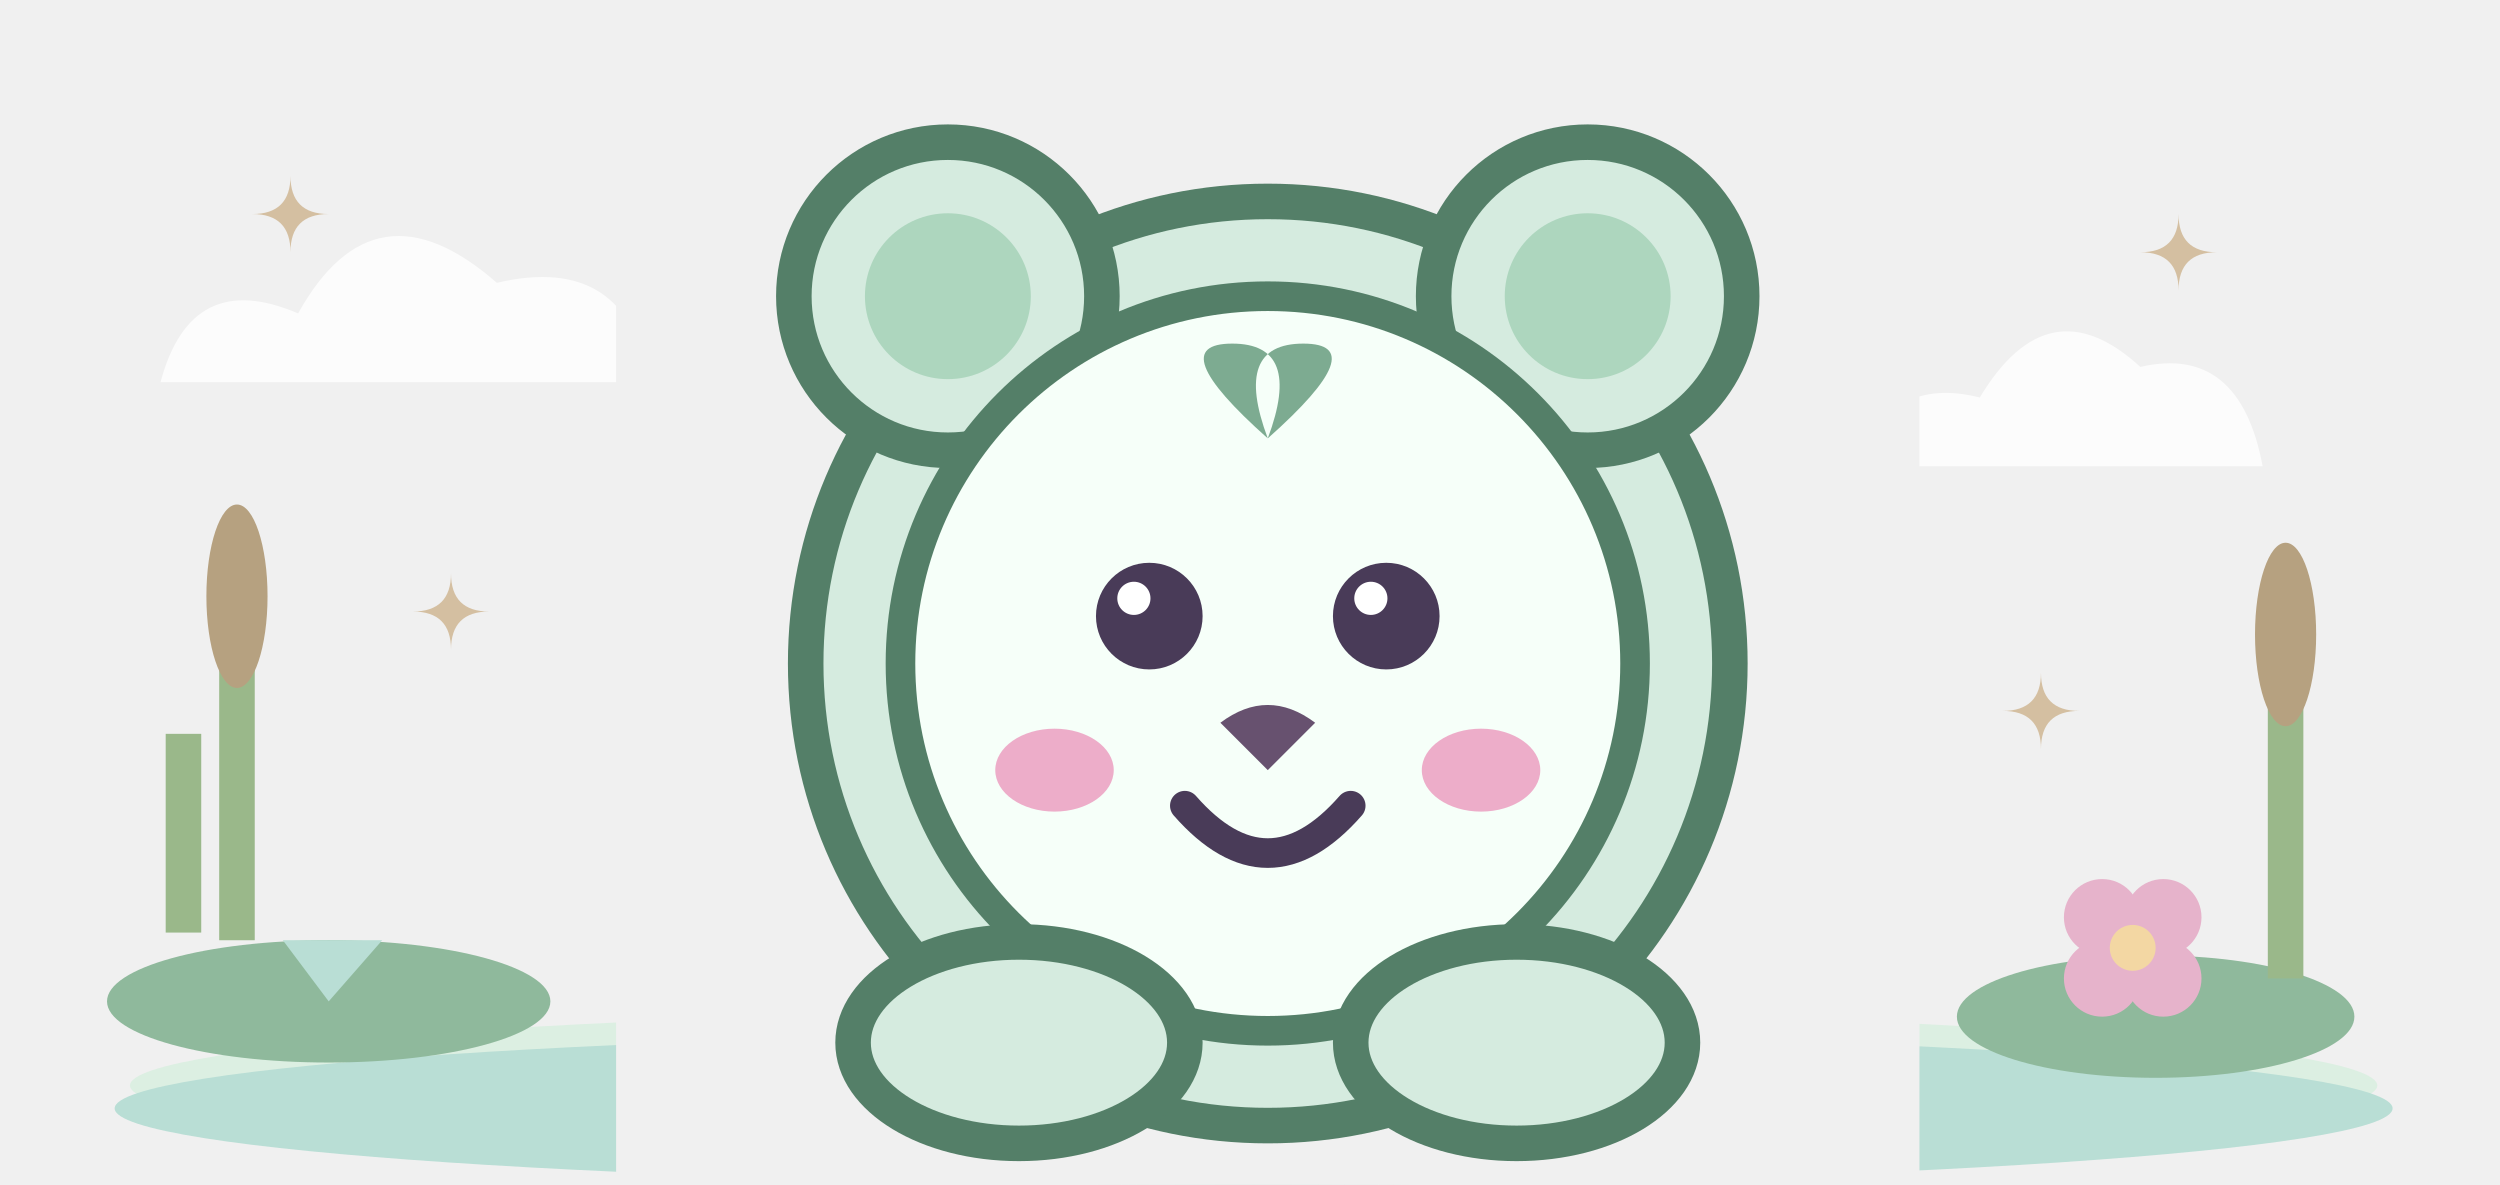
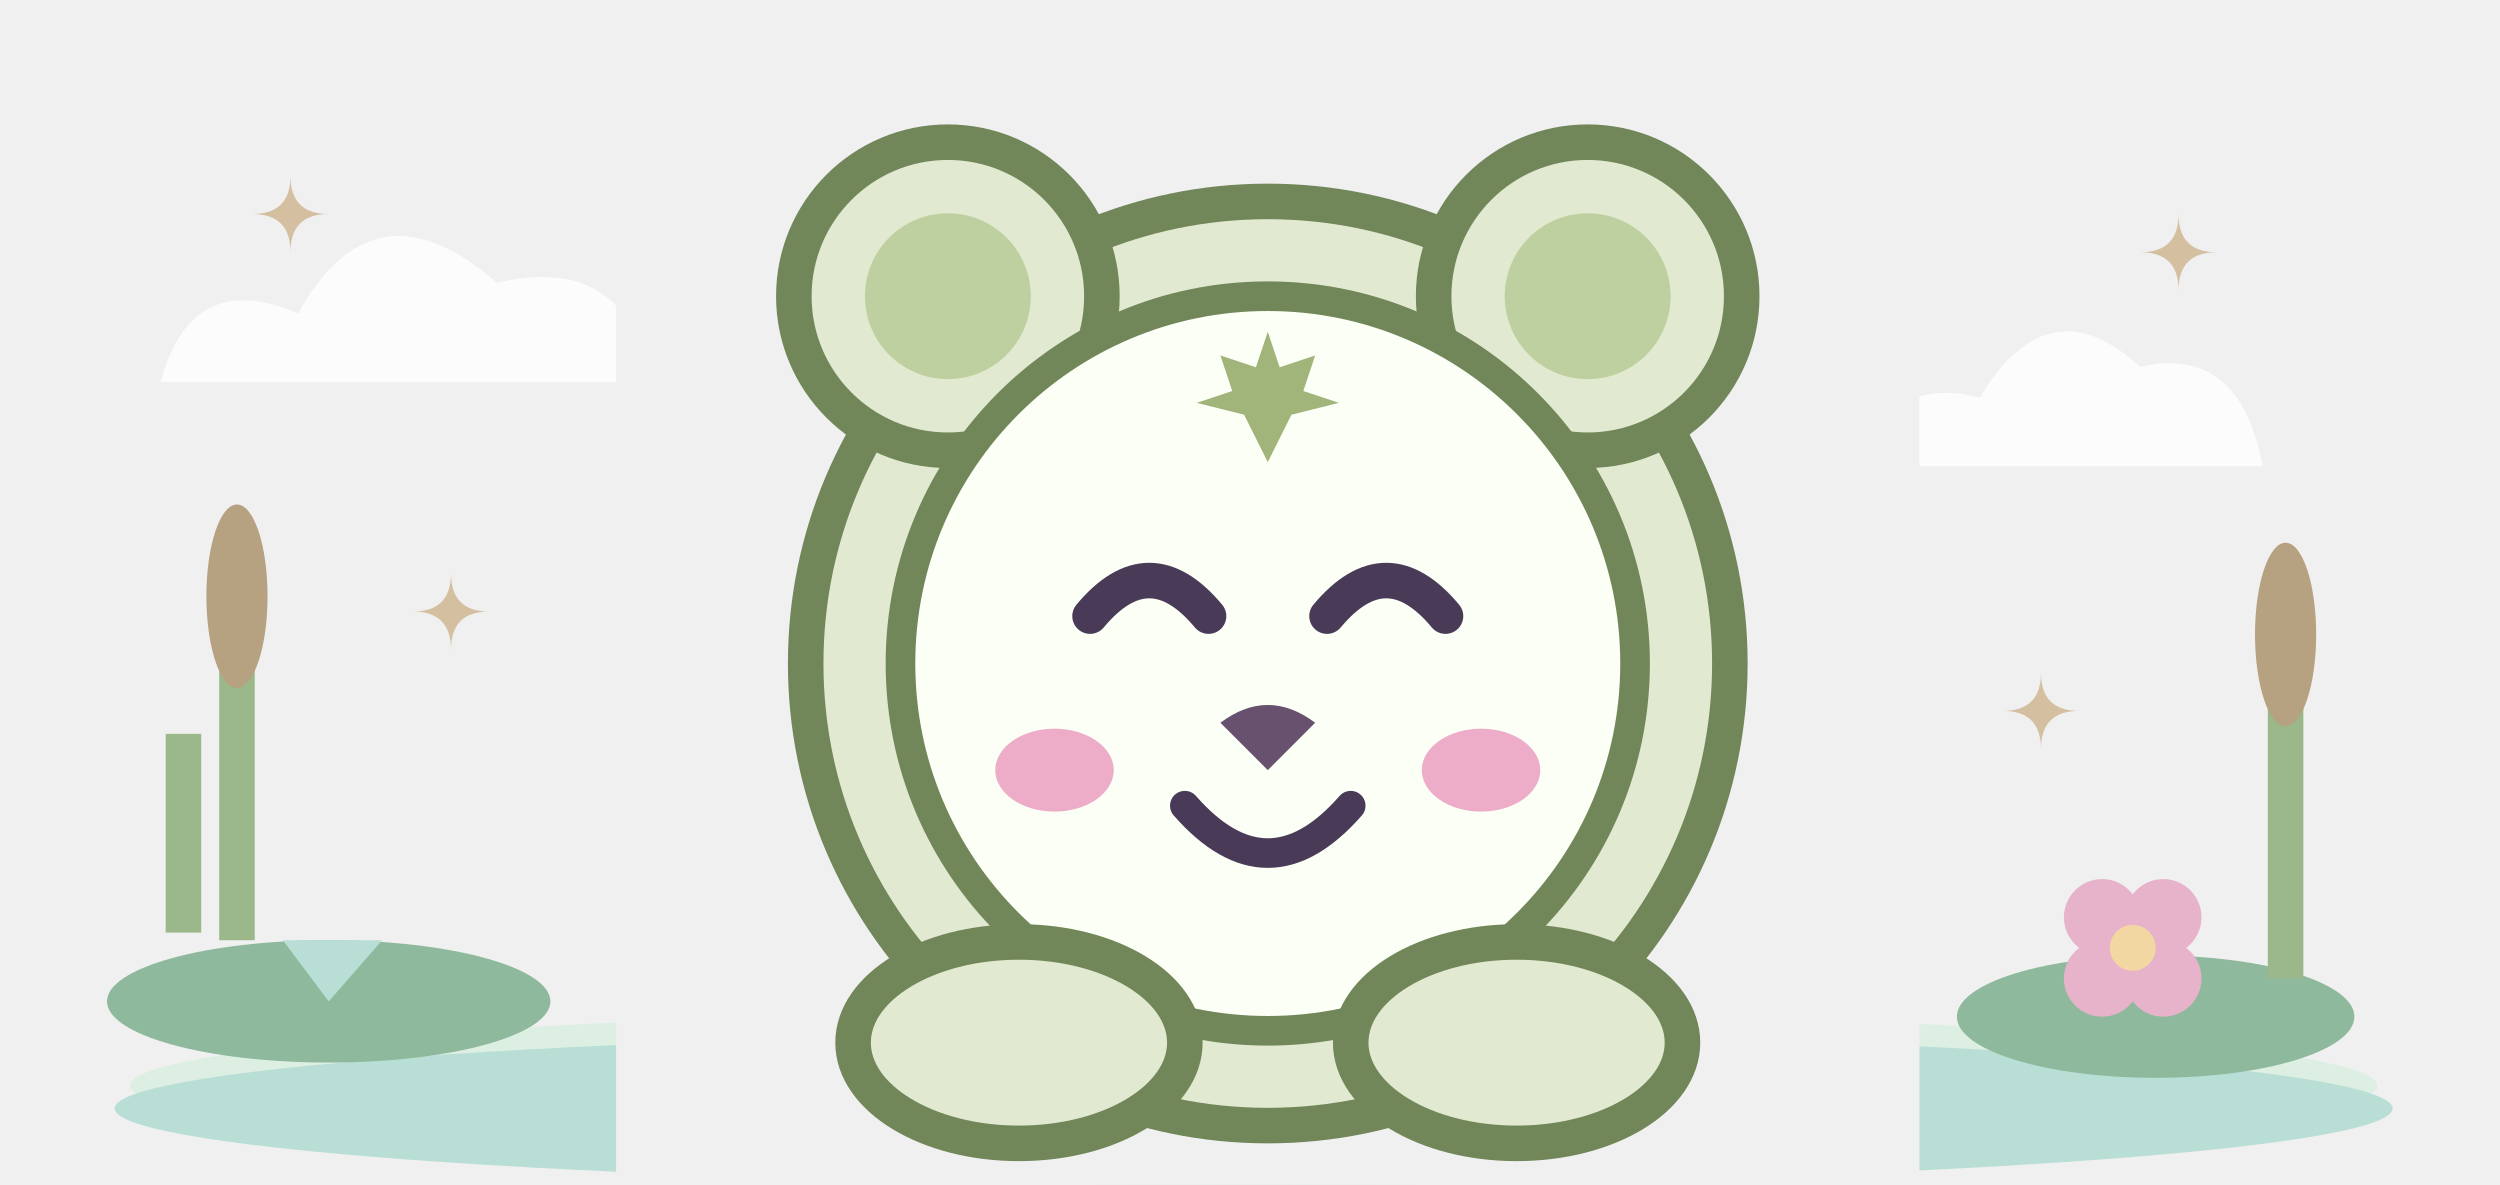
<svg xmlns="http://www.w3.org/2000/svg" width="211" height="100" viewBox="0 0 211 100" fill="none">
  <defs>
    <mask id="pl-cozy-clear">
      <rect width="211" height="100" fill="white" />
      <rect x="52" y="0" width="110" height="100" fill="black" />
    </mask>
  </defs>
  <g mask="url(#pl-cozy-clear)">
    <path d="M105.806 98.064C158.184 98.064 200.645 95.176 200.645 91.613C200.645 88.05 158.184 85.161 105.806 85.161C53.428 85.161 10.968 88.05 10.968 91.613C10.968 95.176 53.428 98.064 105.806 98.064Z" fill="#DCEFE2" />
    <path opacity="0.8" d="M13.548 32.258C15.269 25.806 19.14 23.871 25.161 26.452C29.462 18.71 35.054 17.849 41.935 23.871C49.247 22.151 53.548 24.946 54.839 32.258H13.548ZM156.774 39.355C158.495 34.194 161.935 32.258 167.097 33.548C170.968 27.097 175.484 26.237 180.645 30.968C186.237 29.677 189.677 32.473 190.968 39.355H156.774Z" fill="white" />
    <path d="M24.516 14.839C24.516 16.989 23.441 18.065 21.29 18.065C23.441 18.065 24.516 19.14 24.516 21.291C24.516 19.14 25.591 18.065 27.742 18.065C25.591 18.065 24.516 16.989 24.516 14.839Z" fill="#D4BFA1" />
    <path d="M183.871 18.064C183.871 20.215 182.796 21.29 180.645 21.29C182.796 21.29 183.871 22.366 183.871 24.516C183.871 22.366 184.946 21.29 187.097 21.29C184.946 21.29 183.871 20.215 183.871 18.064Z" fill="#D4BFA1" />
    <path d="M172.258 56.774C172.258 58.925 171.183 60 169.032 60C171.183 60 172.258 61.075 172.258 63.226C172.258 61.075 173.333 60 175.484 60C173.333 60 172.258 58.925 172.258 56.774Z" fill="#D4BFA1" />
    <path d="M38.065 48.387C38.065 50.538 36.989 51.613 34.839 51.613C36.989 51.613 38.065 52.688 38.065 54.839C38.065 52.688 39.14 51.613 41.29 51.613C39.14 51.613 38.065 50.538 38.065 48.387Z" fill="#D4BFA1" />
    <path d="M105.806 100C158.897 100 201.935 97.111 201.935 93.548C201.935 89.985 158.897 87.097 105.806 87.097C52.716 87.097 9.677 89.985 9.677 93.548C9.677 97.111 52.716 100 105.806 100Z" fill="#B9DED5" />
    <path d="M27.742 89.678C38.075 89.678 46.452 87.367 46.452 84.516C46.452 81.666 38.075 79.355 27.742 79.355C17.409 79.355 9.032 81.666 9.032 84.516C9.032 87.367 17.409 89.678 27.742 89.678Z" fill="#8FB99C" />
    <path d="M27.742 84.516L23.871 79.355H32.258L27.742 84.516Z" fill="#B9DED5" />
    <path d="M181.935 90.968C191.2 90.968 198.71 88.657 198.71 85.806C198.71 82.956 191.2 80.645 181.935 80.645C172.671 80.645 165.161 82.956 165.161 85.806C165.161 88.657 172.671 90.968 181.935 90.968Z" fill="#8FB99C" />
    <path d="M177.419 80.645C179.201 80.645 180.645 79.201 180.645 77.419C180.645 75.638 179.201 74.193 177.419 74.193C175.638 74.193 174.194 75.638 174.194 77.419C174.194 79.201 175.638 80.645 177.419 80.645Z" fill="#E6B3CB" />
    <path d="M182.581 80.645C184.362 80.645 185.806 79.201 185.806 77.419C185.806 75.638 184.362 74.193 182.581 74.193C180.799 74.193 179.355 75.638 179.355 77.419C179.355 79.201 180.799 80.645 182.581 80.645Z" fill="#E6B3CB" />
    <path d="M177.419 85.806C179.201 85.806 180.645 84.362 180.645 82.58C180.645 80.799 179.201 79.355 177.419 79.355C175.638 79.355 174.194 80.799 174.194 82.58C174.194 84.362 175.638 85.806 177.419 85.806Z" fill="#E6B3CB" />
    <path d="M182.581 85.806C184.362 85.806 185.806 84.362 185.806 82.58C185.806 80.799 184.362 79.355 182.581 79.355C180.799 79.355 179.355 80.799 179.355 82.58C179.355 84.362 180.799 85.806 182.581 85.806Z" fill="#E6B3CB" />
    <path d="M180 81.935C181.069 81.935 181.936 81.069 181.936 80C181.936 78.931 181.069 78.064 180 78.064C178.931 78.064 178.065 78.931 178.065 80C178.065 81.069 178.931 81.935 180 81.935Z" fill="#F3D7A3" />
    <path d="M20 79.355V49.677V79.355ZM15.484 78.71V61.935V78.71ZM192.903 82.581V52.903V82.581Z" fill="black" />
    <path d="M20 79.355V49.677M15.484 78.71V61.935M192.903 82.581V52.903" stroke="#9AB88A" stroke-width="3" />
    <path d="M20 58.064C21.425 58.064 22.581 54.598 22.581 50.322C22.581 46.047 21.425 42.581 20 42.581C18.575 42.581 17.419 46.047 17.419 50.322C17.419 54.598 18.575 58.064 20 58.064Z" fill="#B6A180" />
    <path d="M192.903 61.291C194.328 61.291 195.484 57.824 195.484 53.549C195.484 49.273 194.328 45.807 192.903 45.807C191.478 45.807 190.323 49.273 190.323 53.549C190.323 57.824 191.478 61.291 192.903 61.291Z" fill="#B6A180" />
    <path d="M89.677 43.871C96.804 43.871 102.581 38.094 102.581 30.968C102.581 23.841 96.804 18.064 89.677 18.064C82.551 18.064 76.774 23.841 76.774 30.968C76.774 38.094 82.551 43.871 89.677 43.871Z" fill="#ACD8BB" />
    <path d="M123.226 43.871C130.352 43.871 136.129 38.094 136.129 30.968C136.129 23.841 130.352 18.064 123.226 18.064C116.1 18.064 110.323 23.841 110.323 30.968C110.323 38.094 116.1 43.871 123.226 43.871Z" fill="#ACD8BB" />
    <path d="M76.774 41.29C79.785 28.817 89.892 22.581 107.097 22.581C124.301 22.581 134.409 28.817 137.419 41.29C143.441 49.892 145.806 60.43 144.516 72.903C143.656 88.387 131.183 96.129 107.097 96.129C81.29 96.129 68.172 88.387 67.742 72.903C66.452 60.43 69.462 49.892 76.774 41.29Z" fill="#ACD8BB" stroke="#9B829A" stroke-width="1.5" />
    <path d="M88.387 96.774C96.226 96.774 102.581 93.308 102.581 89.032C102.581 84.757 96.226 81.29 88.387 81.29C80.548 81.29 74.194 84.757 74.194 89.032C74.194 93.308 80.548 96.774 88.387 96.774Z" fill="#ACD8BB" stroke="#9B829A" stroke-width="1.2" />
    <path d="M127.097 96.774C134.936 96.774 141.29 93.308 141.29 89.032C141.29 84.757 134.936 81.29 127.097 81.29C119.258 81.29 112.903 84.757 112.903 89.032C112.903 93.308 119.258 96.774 127.097 96.774Z" fill="#ACD8BB" stroke="#9B829A" stroke-width="1.2" />
    <path d="M107.097 70.323C115.648 70.323 122.581 65.123 122.581 58.71C122.581 52.296 115.648 47.097 107.097 47.097C98.545 47.097 91.613 52.296 91.613 58.71C91.613 65.123 98.545 70.323 107.097 70.323Z" fill="#E7F7E8" />
    <path d="M104.516 55.484C106.237 53.763 107.957 53.763 109.677 55.484L107.097 58.709L104.516 55.484Z" fill="#9B829A" />
    <path d="M89.677 38.065C93.24 38.065 96.129 34.887 96.129 30.968C96.129 27.048 93.24 23.871 89.677 23.871C86.114 23.871 83.226 27.048 83.226 30.968C83.226 34.887 86.114 38.065 89.677 38.065Z" fill="#E7F7E8" />
    <path d="M123.226 38.065C126.789 38.065 129.677 34.887 129.677 30.968C129.677 27.048 126.789 23.871 123.226 23.871C119.663 23.871 116.774 27.048 116.774 30.968C116.774 34.887 119.663 38.065 123.226 38.065Z" fill="#E7F7E8" />
    <path d="M90.323 34.516C91.57 34.516 92.581 33.505 92.581 32.258C92.581 31.011 91.57 30 90.323 30C89.076 30 88.064 31.011 88.064 32.258C88.064 33.505 89.076 34.516 90.323 34.516Z" fill="#506952" />
    <path d="M122.581 34.516C123.828 34.516 124.839 33.505 124.839 32.258C124.839 31.011 123.828 30 122.581 30C121.334 30 120.323 31.011 120.323 32.258C120.323 33.505 121.334 34.516 122.581 34.516Z" fill="#506952" />
    <path d="M90.323 49.677C92.473 47.096 94.624 47.096 96.774 49.677M117.419 49.677C119.57 47.096 121.72 47.096 123.871 49.677" stroke="#69536D" stroke-width="2.5" stroke-linecap="round" />
    <path opacity="0.6" d="M88.387 61.29C91.238 61.29 93.548 60.135 93.548 58.71C93.548 57.284 91.238 56.129 88.387 56.129C85.537 56.129 83.226 57.284 83.226 58.71C83.226 60.135 85.537 61.29 88.387 61.29Z" fill="#E2A4B7" />
    <path opacity="0.6" d="M126.452 61.29C129.302 61.29 131.613 60.135 131.613 58.71C131.613 57.284 129.302 56.129 126.452 56.129C123.601 56.129 121.29 57.284 121.29 58.71C121.29 60.135 123.601 61.29 126.452 61.29Z" fill="#E2A4B7" />
    <path d="M101.935 61.935C105.376 64.946 108.817 64.946 112.258 61.935" stroke="#9B829A" stroke-width="1.6" stroke-linecap="round" />
    <path d="M105.806 76.774C105.806 76.774 92.258 69.032 94.839 62.581C96.989 59.57 100.645 59.785 105.806 63.226C110.968 59.785 114.624 59.57 116.774 62.581C118.495 66.882 114.839 71.613 105.806 76.774Z" fill="#DC9EB7" stroke="#9B829A" stroke-width="1.2" />
    <path d="M80.772 75.585C85.616 77.844 90.641 77.319 91.996 74.412C93.352 71.506 90.524 67.319 85.68 65.06C80.836 62.801 75.81 63.326 74.455 66.233C73.1 69.139 75.928 73.326 80.772 75.585Z" fill="#ACD8BB" />
    <path d="M132.777 75.585C137.62 73.326 140.449 69.139 139.093 66.233C137.738 63.326 132.713 62.801 127.869 65.06C123.025 67.319 120.197 71.506 121.552 74.412C122.907 77.319 127.933 77.844 132.777 75.585Z" fill="#ACD8BB" />
    <g opacity="0.5">
      <path d="M103.871 82.581V89.677V82.581ZM101.935 84.516H105.806H101.935ZM101.935 87.742H105.806H101.935Z" fill="black" />
      <path d="M103.871 82.581V89.677M101.935 84.516H105.806M101.935 87.742H105.806" stroke="#9B829A" stroke-width="0.8" />
    </g>
  </g>
  <g transform="translate(57 0) scale(1)">
-     <g data-cozy-mascot="true" data-companion-world="meadow">
-       <circle cx="50" cy="56" r="39" fill="#D5EBDF" stroke="#547F68" stroke-width="3" />
-       <circle cx="23" cy="25" r="13" fill="#D5EBDF" stroke="#547F68" stroke-width="3" />
-       <circle cx="23" cy="25" r="7" fill="#ADD6BE" />
-       <circle cx="77" cy="25" r="13" fill="#D5EBDF" stroke="#547F68" stroke-width="3" />
-       <circle cx="77" cy="25" r="7" fill="#ADD6BE" />
-       <circle cx="50" cy="56" r="31" fill="#F6FFF9" stroke="#547F68" stroke-width="2.5" />
-       <circle cx="40" cy="52" r="4.5" fill="#493B58" />
-       <circle cx="38.7" cy="50.5" r="1.4" fill="white" />
-       <circle cx="60" cy="52" r="4.5" fill="#493B58" />
-       <circle cx="58.7" cy="50.5" r="1.4" fill="white" />
+     <g data-cozy-mascot="true" data-companion-world="garden">
+       <circle cx="50" cy="56" r="39" fill="#E1EAD0" stroke="#718659" stroke-width="3" />
+       <circle cx="23" cy="25" r="13" fill="#E1EAD0" stroke="#718659" stroke-width="3" />
+       <circle cx="23" cy="25" r="7" fill="#BED09F" />
+       <circle cx="77" cy="25" r="13" fill="#E1EAD0" stroke="#718659" stroke-width="3" />
+       <circle cx="77" cy="25" r="7" fill="#BED09F" />
+       <circle cx="50" cy="56" r="31" fill="#FCFFF5" stroke="#718659" stroke-width="2.5" />
+       <path d="M35 52Q40 46 45 52M55 52Q60 46 65 52" stroke="#493B58" stroke-width="3" stroke-linecap="round" fill="none" />
      <ellipse cx="32" cy="65" rx="5" ry="3.5" fill="#EDADC9" />
      <ellipse cx="68" cy="65" rx="5" ry="3.5" fill="#EDADC9" />
      <path d="M46 61Q50 58 54 61L50 65Z" fill="#67516F" />
      <path d="M43 68Q50 76 57 68" stroke="#493B58" stroke-width="2.5" fill="none" stroke-linecap="round" />
-       <ellipse cx="29" cy="88" rx="14" ry="8.5" fill="#D5EBDF" stroke="#547F68" stroke-width="3" />
-       <ellipse cx="71" cy="88" rx="14" ry="8.5" fill="#D5EBDF" stroke="#547F68" stroke-width="3" />
-       <path d="M50 37Q41 29 47 29Q53 29 50 37ZM50 37Q59 29 53 29Q47 29 50 37Z" fill="#7DAB91" />
+       <ellipse cx="29" cy="88" rx="14" ry="8.5" fill="#E1EAD0" stroke="#718659" stroke-width="3" />
+       <ellipse cx="71" cy="88" rx="14" ry="8.5" fill="#E1EAD0" stroke="#718659" stroke-width="3" />
+       <path d="M50 28L51 31L54 30L53 33L56 34L52 35L50 39L48 35L44 34L47 33L46 30L49 31Z" fill="#A1B47A" />
    </g>
  </g>
</svg>
